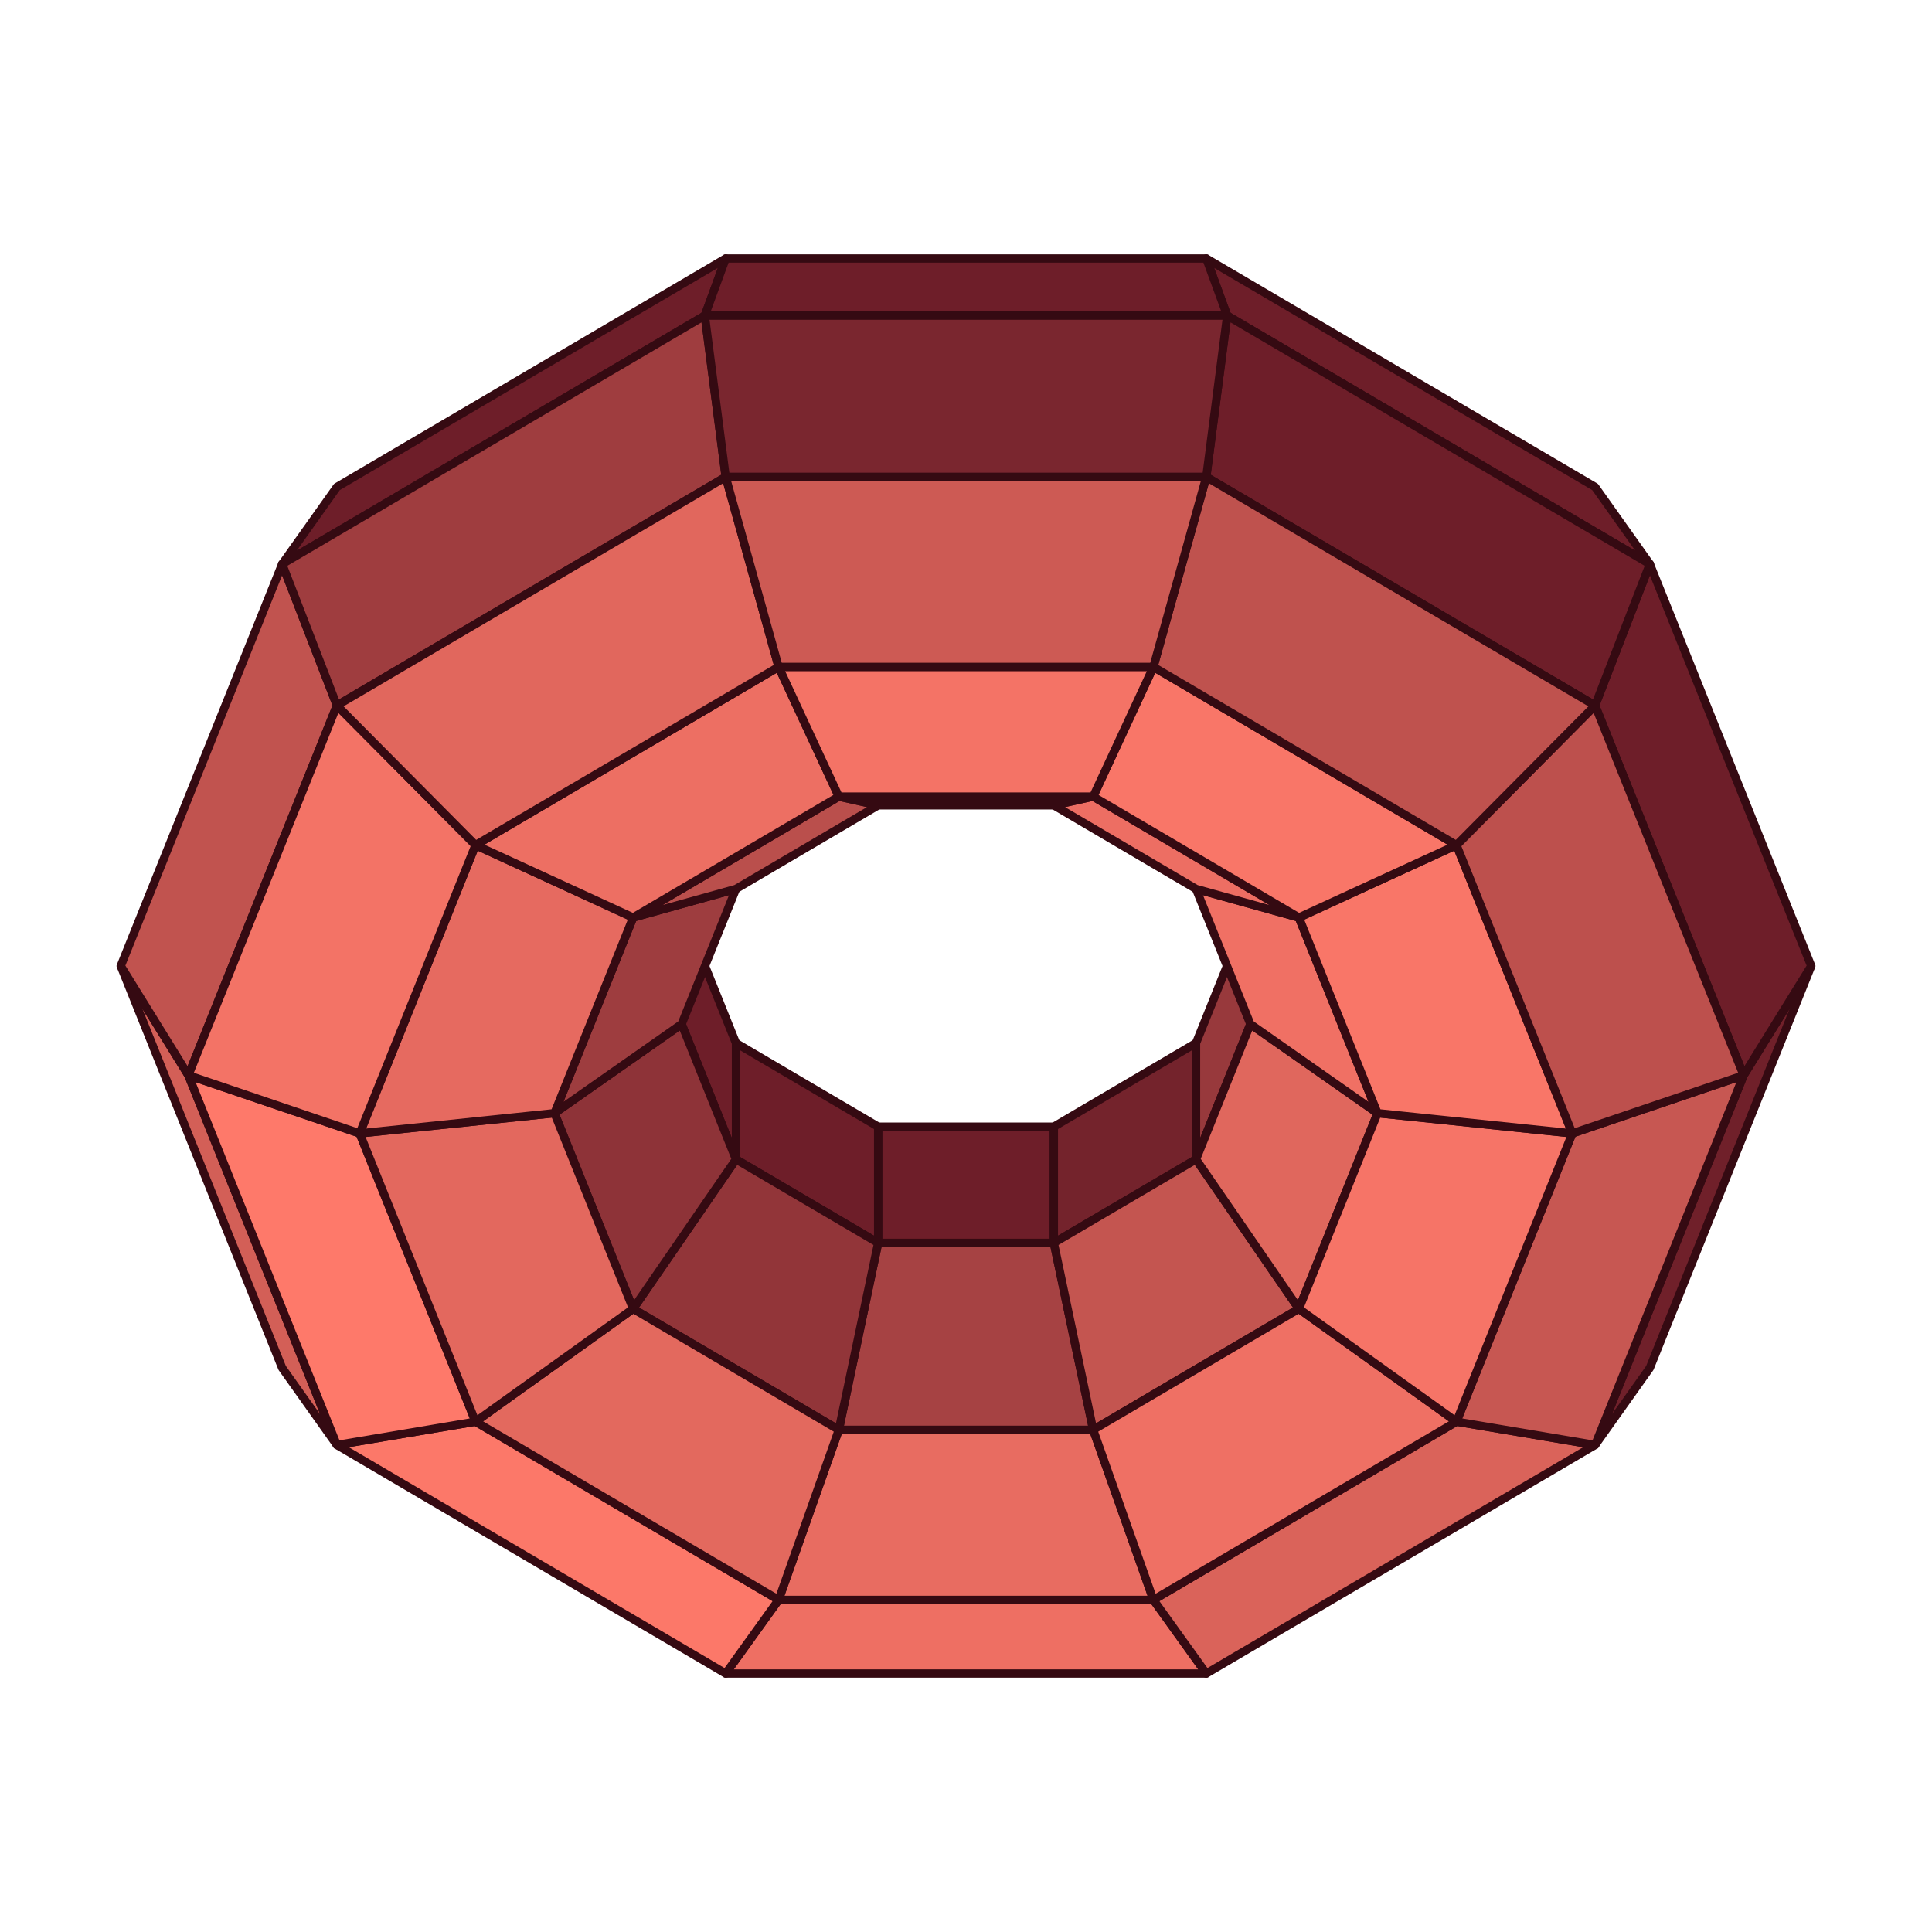
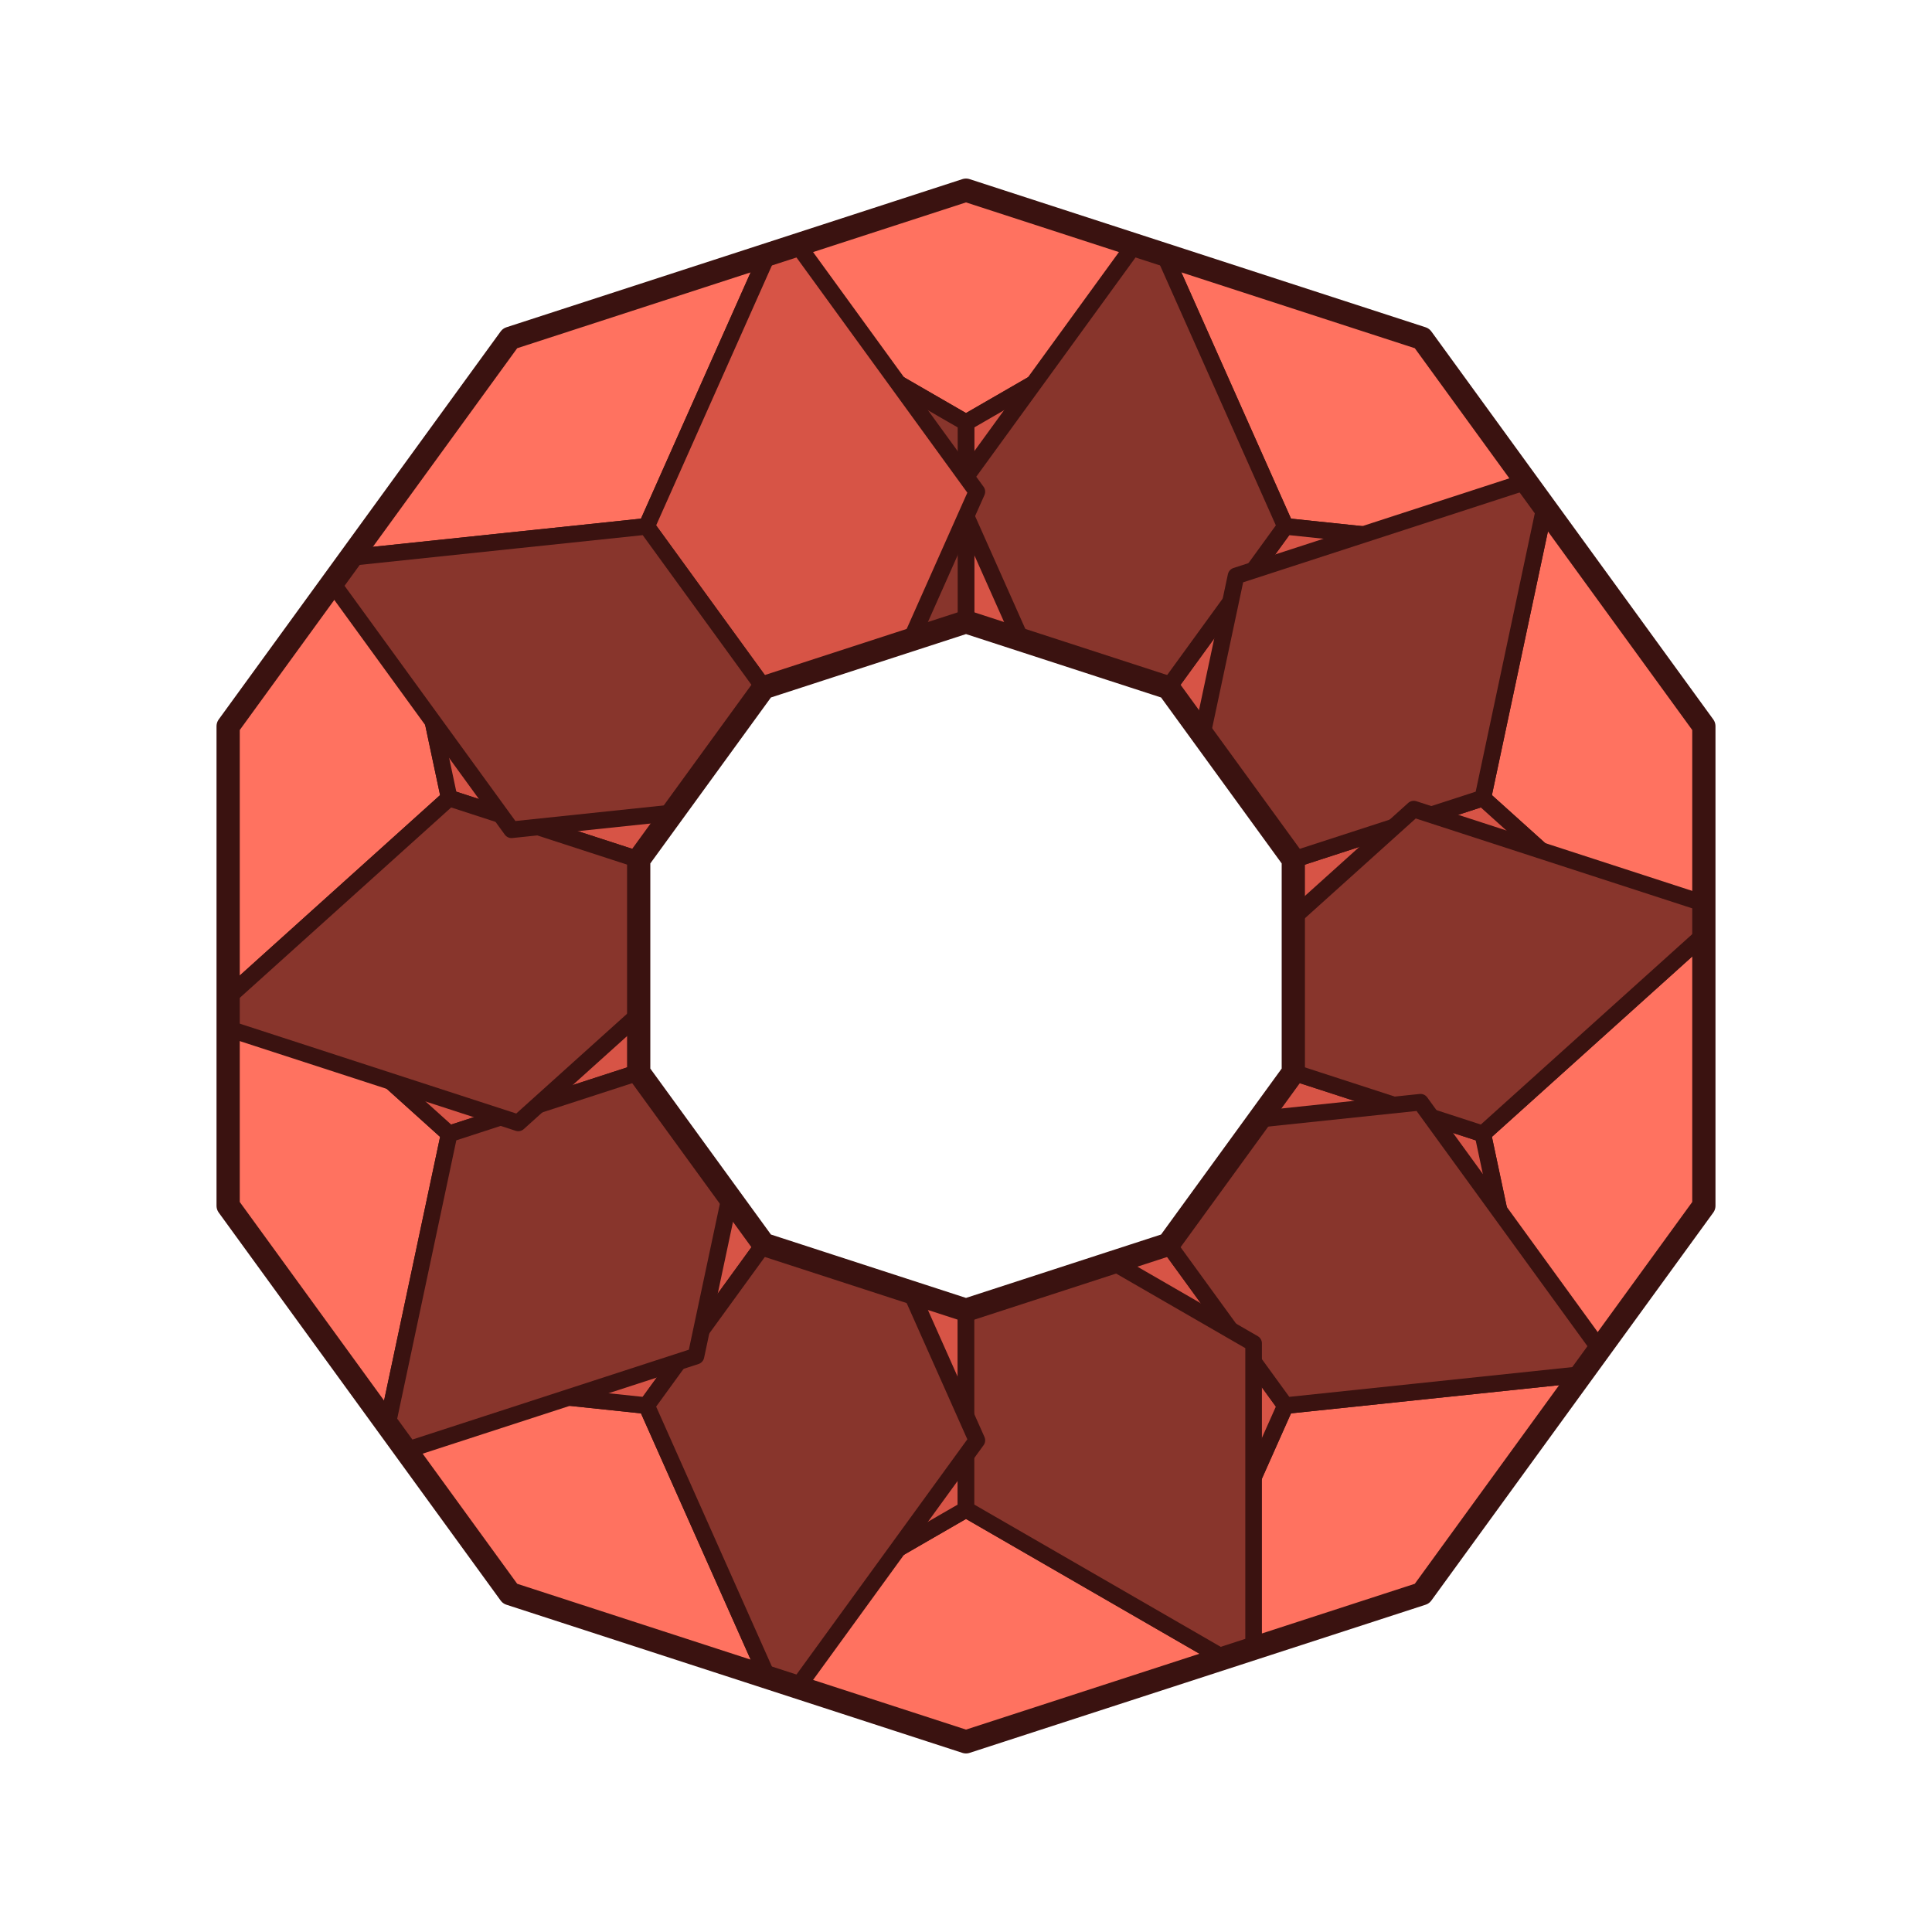
<svg xmlns="http://www.w3.org/2000/svg" viewBox="0 0 256 256" width="256" height="256">
-   <polygon points="96.16,221.75 159.84,221.75 152.83,211.99 103.17,211.99" fill="#ee6f63" stroke="#350a12" stroke-width="1.1" stroke-linejoin="round" />
-   <polygon points="116.36,164.69 139.64,164.69 139.64,149.29 116.36,149.29" fill="#6e1e29" stroke="#350a12" stroke-width="1.1" stroke-linejoin="round" />
-   <polygon points="139.64,164.69 158.48,153.62 158.48,138.21 139.64,149.29" fill="#74232c" stroke="#350a12" stroke-width="1.1" stroke-linejoin="round" />
-   <polygon points="97.52,153.62 116.36,164.69 116.36,149.29 97.52,138.21" fill="#6e1e29" stroke="#350a12" stroke-width="1.1" stroke-linejoin="round" />
-   <polygon points="159.84,221.75 211.36,191.47 192.99,188.38 152.83,211.99" fill="#da635a" stroke="#350a12" stroke-width="1.1" stroke-linejoin="round" />
-   <polygon points="44.64,191.47 96.16,221.75 103.17,211.99 63.01,188.38" fill="#fc7869" stroke="#350a12" stroke-width="1.1" stroke-linejoin="round" />
-   <polygon points="103.17,211.99 152.83,211.99 144.85,189.46 111.15,189.46" fill="#e86c61" stroke="#350a12" stroke-width="1.1" stroke-linejoin="round" />
-   <polygon points="218.61,181.26 240.00,128.00 231.04,142.48 211.36,191.47" fill="#70202a" stroke="#350a12" stroke-width="1.1" stroke-linejoin="round" />
-   <polygon points="16.00,128.00 37.39,181.26 44.64,191.47 24.96,142.48" fill="#d35f57" stroke="#350a12" stroke-width="1.1" stroke-linejoin="round" />
-   <polygon points="111.15,189.46 144.85,189.46 139.64,164.69 116.36,164.69" fill="#a64243" stroke="#350a12" stroke-width="1.1" stroke-linejoin="round" />
-   <polygon points="158.48,153.62 165.68,135.70 165.68,120.30 158.48,138.21" fill="#98393c" stroke="#350a12" stroke-width="1.1" stroke-linejoin="round" />
-   <polygon points="90.32,135.70 97.52,153.62 97.52,138.21 90.32,120.30" fill="#6e1e29" stroke="#350a12" stroke-width="1.1" stroke-linejoin="round" />
-   <polygon points="144.85,189.46 172.11,173.43 158.48,153.62 139.64,164.69" fill="#c45550" stroke="#350a12" stroke-width="1.1" stroke-linejoin="round" />
-   <polygon points="83.89,173.43 111.15,189.46 116.36,164.69 97.52,153.62" fill="#923539" stroke="#350a12" stroke-width="1.1" stroke-linejoin="round" />
-   <polygon points="152.83,211.99 192.99,188.38 172.11,173.43 144.85,189.46" fill="#ef7064" stroke="#350a12" stroke-width="1.1" stroke-linejoin="round" />
-   <polygon points="63.01,188.38 103.17,211.99 111.15,189.46 83.89,173.43" fill="#e3695e" stroke="#350a12" stroke-width="1.1" stroke-linejoin="round" />
-   <polygon points="211.36,191.47 231.04,142.48 208.34,150.18 192.99,188.38" fill="#c75752" stroke="#350a12" stroke-width="1.1" stroke-linejoin="round" />
-   <polygon points="24.96,142.48 44.64,191.47 63.01,188.38 47.66,150.18" fill="#fe796a" stroke="#350a12" stroke-width="1.1" stroke-linejoin="round" />
-   <polygon points="172.11,173.43 182.53,147.50 165.68,135.70 158.48,153.62" fill="#e0675d" stroke="#350a12" stroke-width="1.1" stroke-linejoin="round" />
-   <polygon points="73.47,147.50 83.89,173.43 97.52,153.62 90.32,135.70" fill="#8e3338" stroke="#350a12" stroke-width="1.1" stroke-linejoin="round" />
-   <polygon points="192.99,188.38 208.34,150.18 182.53,147.50 172.11,173.43" fill="#f67467" stroke="#350a12" stroke-width="1.1" stroke-linejoin="round" />
-   <polygon points="47.66,150.18 63.01,188.38 83.89,173.43 73.47,147.50" fill="#e3685e" stroke="#350a12" stroke-width="1.1" stroke-linejoin="round" />
-   <polygon points="182.53,147.50 172.11,121.58 158.48,117.79 165.68,135.70" fill="#f07064" stroke="#350a12" stroke-width="1.1" stroke-linejoin="round" />
-   <polygon points="83.89,121.58 73.47,147.50 90.32,135.70 97.52,117.79" fill="#9e3d3f" stroke="#350a12" stroke-width="1.1" stroke-linejoin="round" />
-   <polygon points="240.00,128.00 218.61,74.74 211.36,93.48 231.04,142.48" fill="#6e1e29" stroke="#350a12" stroke-width="1.1" stroke-linejoin="round" />
-   <polygon points="37.39,74.74 16.00,128.00 24.96,142.48 44.64,93.48" fill="#c1534f" stroke="#350a12" stroke-width="1.1" stroke-linejoin="round" />
-   <polygon points="211.36,64.53 159.84,34.25 162.61,41.82 218.61,74.74" fill="#6e1e29" stroke="#350a12" stroke-width="1.1" stroke-linejoin="round" />
-   <polygon points="96.16,34.25 44.64,64.53 37.39,74.74 93.39,41.82" fill="#6e1e29" stroke="#350a12" stroke-width="1.1" stroke-linejoin="round" />
-   <polygon points="172.11,121.58 144.85,105.55 139.64,106.71 158.48,117.79" fill="#ed6e63" stroke="#350a12" stroke-width="1.1" stroke-linejoin="round" />
-   <polygon points="111.15,105.55 83.89,121.58 97.52,117.79 116.36,106.71" fill="#ba4f4c" stroke="#350a12" stroke-width="1.1" stroke-linejoin="round" />
-   <polygon points="208.34,150.18 192.99,111.98 172.11,121.58 182.53,147.50" fill="#f97668" stroke="#350a12" stroke-width="1.1" stroke-linejoin="round" />
-   <polygon points="63.01,111.98 47.66,150.18 73.47,147.50 83.89,121.58" fill="#e66a60" stroke="#350a12" stroke-width="1.1" stroke-linejoin="round" />
-   <polygon points="231.04,142.48 211.36,93.48 192.99,111.98 208.34,150.18" fill="#bd504d" stroke="#350a12" stroke-width="1.1" stroke-linejoin="round" />
-   <polygon points="44.64,93.48 24.96,142.48 47.66,150.18 63.01,111.98" fill="#f37366" stroke="#350a12" stroke-width="1.1" stroke-linejoin="round" />
-   <polygon points="144.85,105.55 111.15,105.55 116.36,106.71 139.64,106.71" fill="#d86259" stroke="#350a12" stroke-width="1.1" stroke-linejoin="round" />
-   <polygon points="159.84,34.25 96.16,34.25 93.39,41.82 162.61,41.82" fill="#6e1e29" stroke="#350a12" stroke-width="1.1" stroke-linejoin="round" />
-   <polygon points="218.61,74.74 162.61,41.82 159.84,63.20 211.36,93.48" fill="#6e1e29" stroke="#350a12" stroke-width="1.1" stroke-linejoin="round" />
-   <polygon points="93.39,41.82 37.39,74.74 44.64,93.48 96.16,63.20" fill="#9f3d3f" stroke="#350a12" stroke-width="1.1" stroke-linejoin="round" />
-   <polygon points="192.99,111.98 152.83,88.37 144.85,105.55 172.11,121.58" fill="#f97668" stroke="#350a12" stroke-width="1.1" stroke-linejoin="round" />
-   <polygon points="103.17,88.37 63.01,111.98 83.89,121.58 111.15,105.55" fill="#ed6f63" stroke="#350a12" stroke-width="1.1" stroke-linejoin="round" />
-   <polygon points="152.83,88.37 103.17,88.37 111.15,105.55 144.85,105.55" fill="#f47366" stroke="#350a12" stroke-width="1.1" stroke-linejoin="round" />
-   <polygon points="211.36,93.48 159.84,63.20 152.83,88.37 192.99,111.98" fill="#bf524e" stroke="#350a12" stroke-width="1.1" stroke-linejoin="round" />
-   <polygon points="96.16,63.20 44.64,93.48 63.01,111.98 103.17,88.37" fill="#e1675d" stroke="#350a12" stroke-width="1.1" stroke-linejoin="round" />
-   <polygon points="162.61,41.82 93.39,41.82 96.16,63.20 159.84,63.20" fill="#7a262f" stroke="#350a12" stroke-width="1.1" stroke-linejoin="round" />
-   <polygon points="159.84,63.20 96.16,63.20 103.17,88.37 152.83,88.37" fill="#cd5a54" stroke="#350a12" stroke-width="1.1" stroke-linejoin="round" />
+   <defs>
+     <clipPath id="ring">
+       <path d="M128.00,25.20 L188.42,44.83 L225.77,96.23 L225.77,159.77 L188.42,211.17 L128.00,230.80 L67.58,211.17 L30.23,159.77 L30.23,96.23 L67.58,44.83Z M101.20,91.11 L84.63,113.91 L84.63,142.09 L101.20,164.89 L128.00,173.60 L154.80,164.89 L171.37,142.09 L171.37,113.91 L154.80,91.11 L128.00,82.40Z" fill-rule="evenodd" />
+     </clipPath>
+   </defs>
+   <path d="M128.00,25.20 L188.42,44.83 L225.77,96.23 L225.77,159.77 L188.42,211.17 L128.00,230.80 L67.58,211.17 L30.23,159.77 L30.23,96.23 L67.58,44.83Z M101.20,91.11 L84.63,113.91 L84.63,142.09 L101.20,164.89 L128.00,173.60 L154.80,164.89 L171.37,142.09 L171.37,113.91 L154.80,91.11 L128.00,82.40Z" fill-rule="evenodd" fill="#d75446" />
+   <g clip-path="url(#ring)">
+     <polygon points="128.00,12.00 166.11,34.00 128.00,56.00 89.89,34.00" fill="#ff7260" stroke="#3a1210" stroke-width="2.20" stroke-linejoin="round" />
+     <polygon points="166.11,34.00 166.11,78.00 128.00,100.00 128.00,56.00" fill="#d75446" stroke="#3a1210" stroke-width="2.20" stroke-linejoin="round" />
+     <polygon points="89.89,34.00 128.00,56.00 128.00,100.00 89.89,78.00" fill="#88352c" stroke="#3a1210" stroke-width="2.20" stroke-linejoin="round" />
+     <polygon points="196.18,34.15 214.08,74.35 170.32,69.75 152.42,29.55" fill="#ff7260" stroke="#3a1210" stroke-width="2.20" stroke-linejoin="round" />
+     <polygon points="214.08,74.35 188.22,109.95 144.46,105.35 170.32,69.75" fill="#d75446" stroke="#3a1210" stroke-width="2.20" stroke-linejoin="round" />
+     <polygon points="152.42,29.55 170.32,69.75 144.46,105.35 126.56,65.15" fill="#88352c" stroke="#3a1210" stroke-width="2.20" stroke-linejoin="round" />
+     <polygon points="238.32,92.15 229.17,135.19 196.48,105.75 205.62,62.71" fill="#ff7260" stroke="#3a1210" stroke-width="2.20" stroke-linejoin="round" />
+     <polygon points="229.17,135.19 187.33,148.79 154.63,119.35 196.48,105.75" fill="#d75446" stroke="#3a1210" stroke-width="2.20" stroke-linejoin="round" />
+     <polygon points="205.62,62.71 196.48,105.75 154.63,119.35 163.78,76.31" fill="#88352c" stroke="#3a1210" stroke-width="2.20" stroke-linejoin="round" />
+     <polygon points="238.32,163.85 205.62,193.29 196.48,150.25 229.17,120.81" fill="#ff7260" stroke="#3a1210" stroke-width="2.20" stroke-linejoin="round" />
+     <polygon points="205.62,193.29 163.78,179.69 154.63,136.65 196.48,150.25" fill="#d75446" stroke="#3a1210" stroke-width="2.20" stroke-linejoin="round" />
+     <polygon points="229.17,120.81 196.48,150.25 154.63,136.65 187.33,107.21" fill="#88352c" stroke="#3a1210" stroke-width="2.20" stroke-linejoin="round" />
+     <polygon points="196.18,221.85 152.42,226.45 170.32,186.25 214.08,181.65" fill="#ff7260" stroke="#3a1210" stroke-width="2.20" stroke-linejoin="round" />
+     <polygon points="152.42,226.45 126.56,190.85 144.46,150.65 170.32,186.25" fill="#d75446" stroke="#3a1210" stroke-width="2.20" stroke-linejoin="round" />
+     <polygon points="214.08,181.65 170.32,186.25 144.46,150.65 188.22,146.05" fill="#88352c" stroke="#3a1210" stroke-width="2.20" stroke-linejoin="round" />
+     <polygon points="128.00,244.00 89.89,222.00 128.00,200.00 166.11,222.00" fill="#ff7260" stroke="#3a1210" stroke-width="2.20" stroke-linejoin="round" />
+     <polygon points="89.89,222.00 89.89,178.00 128.00,156.00 128.00,200.00" fill="#d75446" stroke="#3a1210" stroke-width="2.20" stroke-linejoin="round" />
+     <polygon points="166.11,222.00 128.00,200.00 128.00,156.00 166.11,178.00" fill="#88352c" stroke="#3a1210" stroke-width="2.20" stroke-linejoin="round" />
+     <polygon points="59.82,221.85 41.92,181.65 85.68,186.25 103.58,226.45" fill="#ff7260" stroke="#3a1210" stroke-width="2.20" stroke-linejoin="round" />
+     <polygon points="41.92,181.65 67.78,146.05 111.54,150.65 85.68,186.25" fill="#d75446" stroke="#3a1210" stroke-width="2.20" stroke-linejoin="round" />
+     <polygon points="103.58,226.45 85.68,186.25 111.54,150.65 129.44,190.85" fill="#88352c" stroke="#3a1210" stroke-width="2.20" stroke-linejoin="round" />
+     <polygon points="17.68,163.85 26.83,120.81 59.52,150.25 50.38,193.29" fill="#ff7260" stroke="#3a1210" stroke-width="2.20" stroke-linejoin="round" />
+     <polygon points="26.83,120.81 68.67,107.21 101.37,136.65 59.52,150.25" fill="#d75446" stroke="#3a1210" stroke-width="2.20" stroke-linejoin="round" />
+     <polygon points="50.38,193.29 59.52,150.25 101.37,136.65 92.22,179.69" fill="#88352c" stroke="#3a1210" stroke-width="2.20" stroke-linejoin="round" />
+     <polygon points="17.68,92.15 50.38,62.71 59.52,105.75 26.83,135.19" fill="#ff7260" stroke="#3a1210" stroke-width="2.20" stroke-linejoin="round" />
+     <polygon points="50.38,62.71 92.22,76.31 101.37,119.35 59.52,105.75" fill="#d75446" stroke="#3a1210" stroke-width="2.20" stroke-linejoin="round" />
+     <polygon points="26.83,135.19 59.52,105.75 101.37,119.35 68.67,148.79" fill="#88352c" stroke="#3a1210" stroke-width="2.20" stroke-linejoin="round" />
+     <polygon points="59.82,34.15 103.58,29.55 85.68,69.75 41.92,74.35" fill="#ff7260" stroke="#3a1210" stroke-width="2.20" stroke-linejoin="round" />
+     <polygon points="103.58,29.55 129.44,65.15 111.54,105.35 85.68,69.75" fill="#d75446" stroke="#3a1210" stroke-width="2.20" stroke-linejoin="round" />
+     <polygon points="41.92,74.35 85.68,69.75 111.54,105.35 67.78,109.95" fill="#88352c" stroke="#3a1210" stroke-width="2.20" stroke-linejoin="round" />
+   </g>
+   <path d="M128.00,25.20 L188.42,44.83 L225.77,96.23 L225.77,159.77 L188.42,211.17 L128.00,230.80 L67.58,211.17 L30.23,159.77 L30.23,96.23 L67.58,44.83Z M101.20,91.11 L84.63,113.91 L84.63,142.09 L101.20,164.89 L128.00,173.60 L154.80,164.89 L171.37,142.09 L171.37,113.91 L154.80,91.11 L128.00,82.40Z" fill-rule="evenodd" fill="none" stroke="#3a1210" stroke-width="3.08" stroke-linejoin="round" />
</svg>
